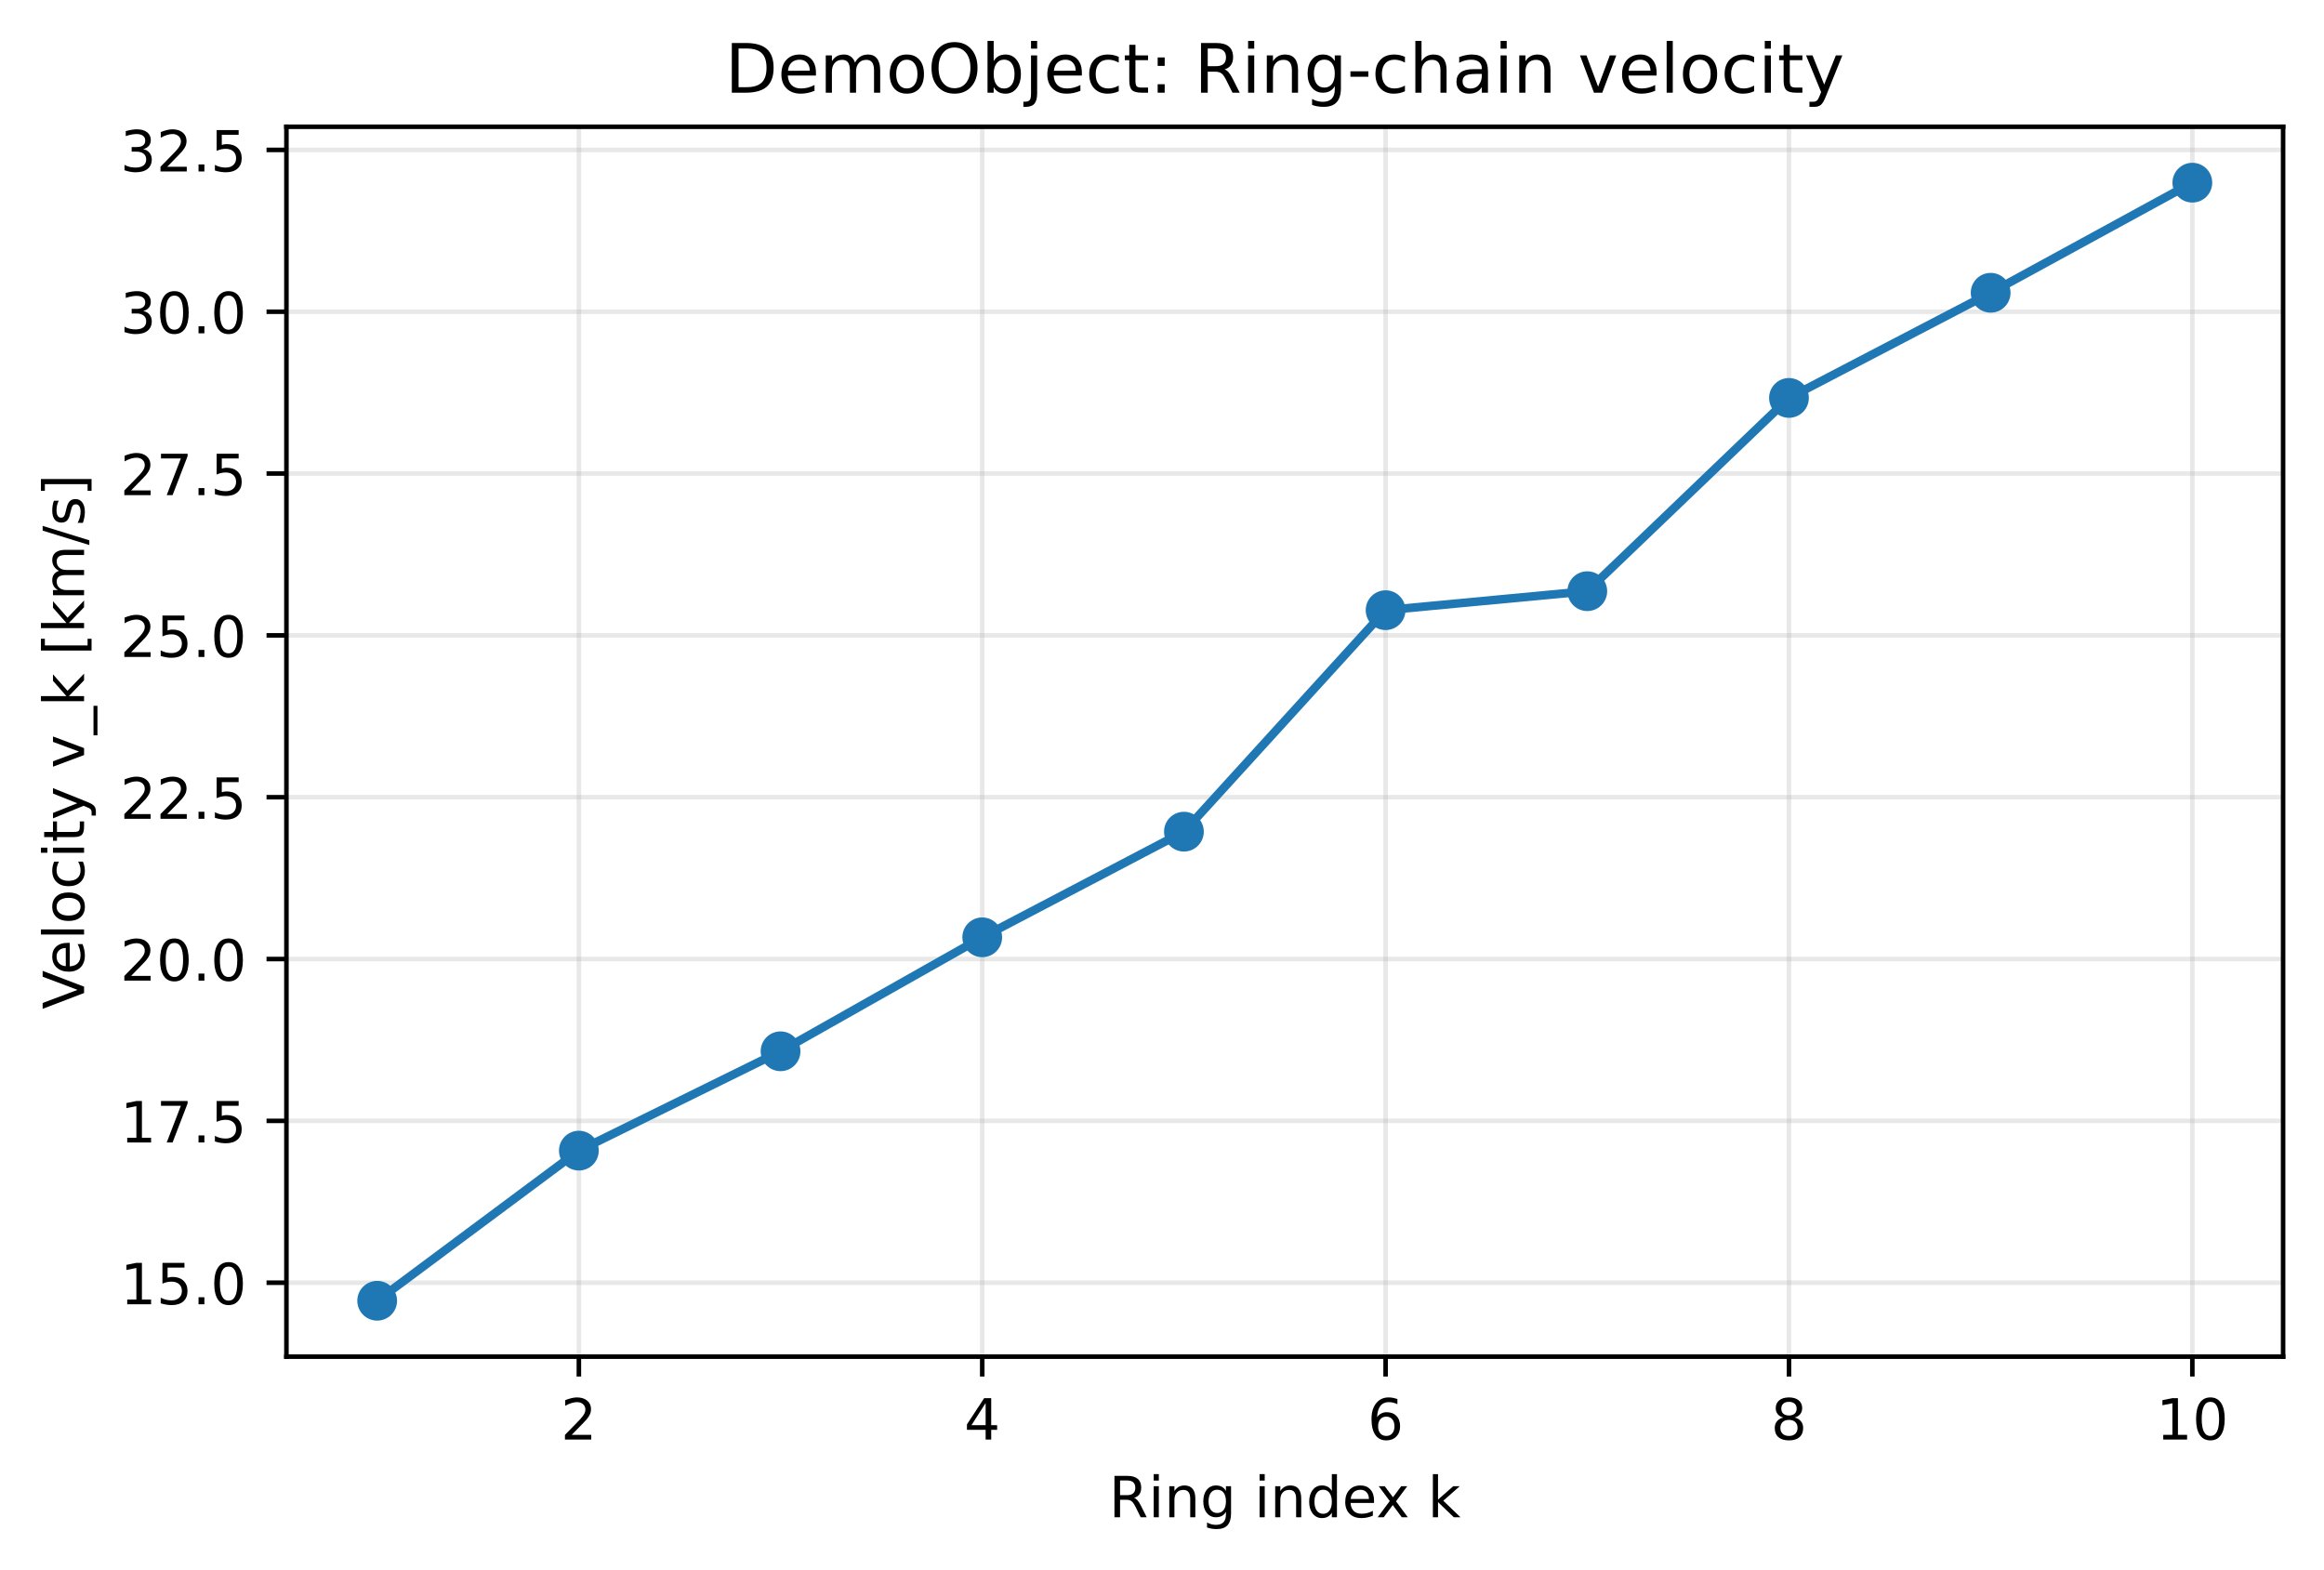
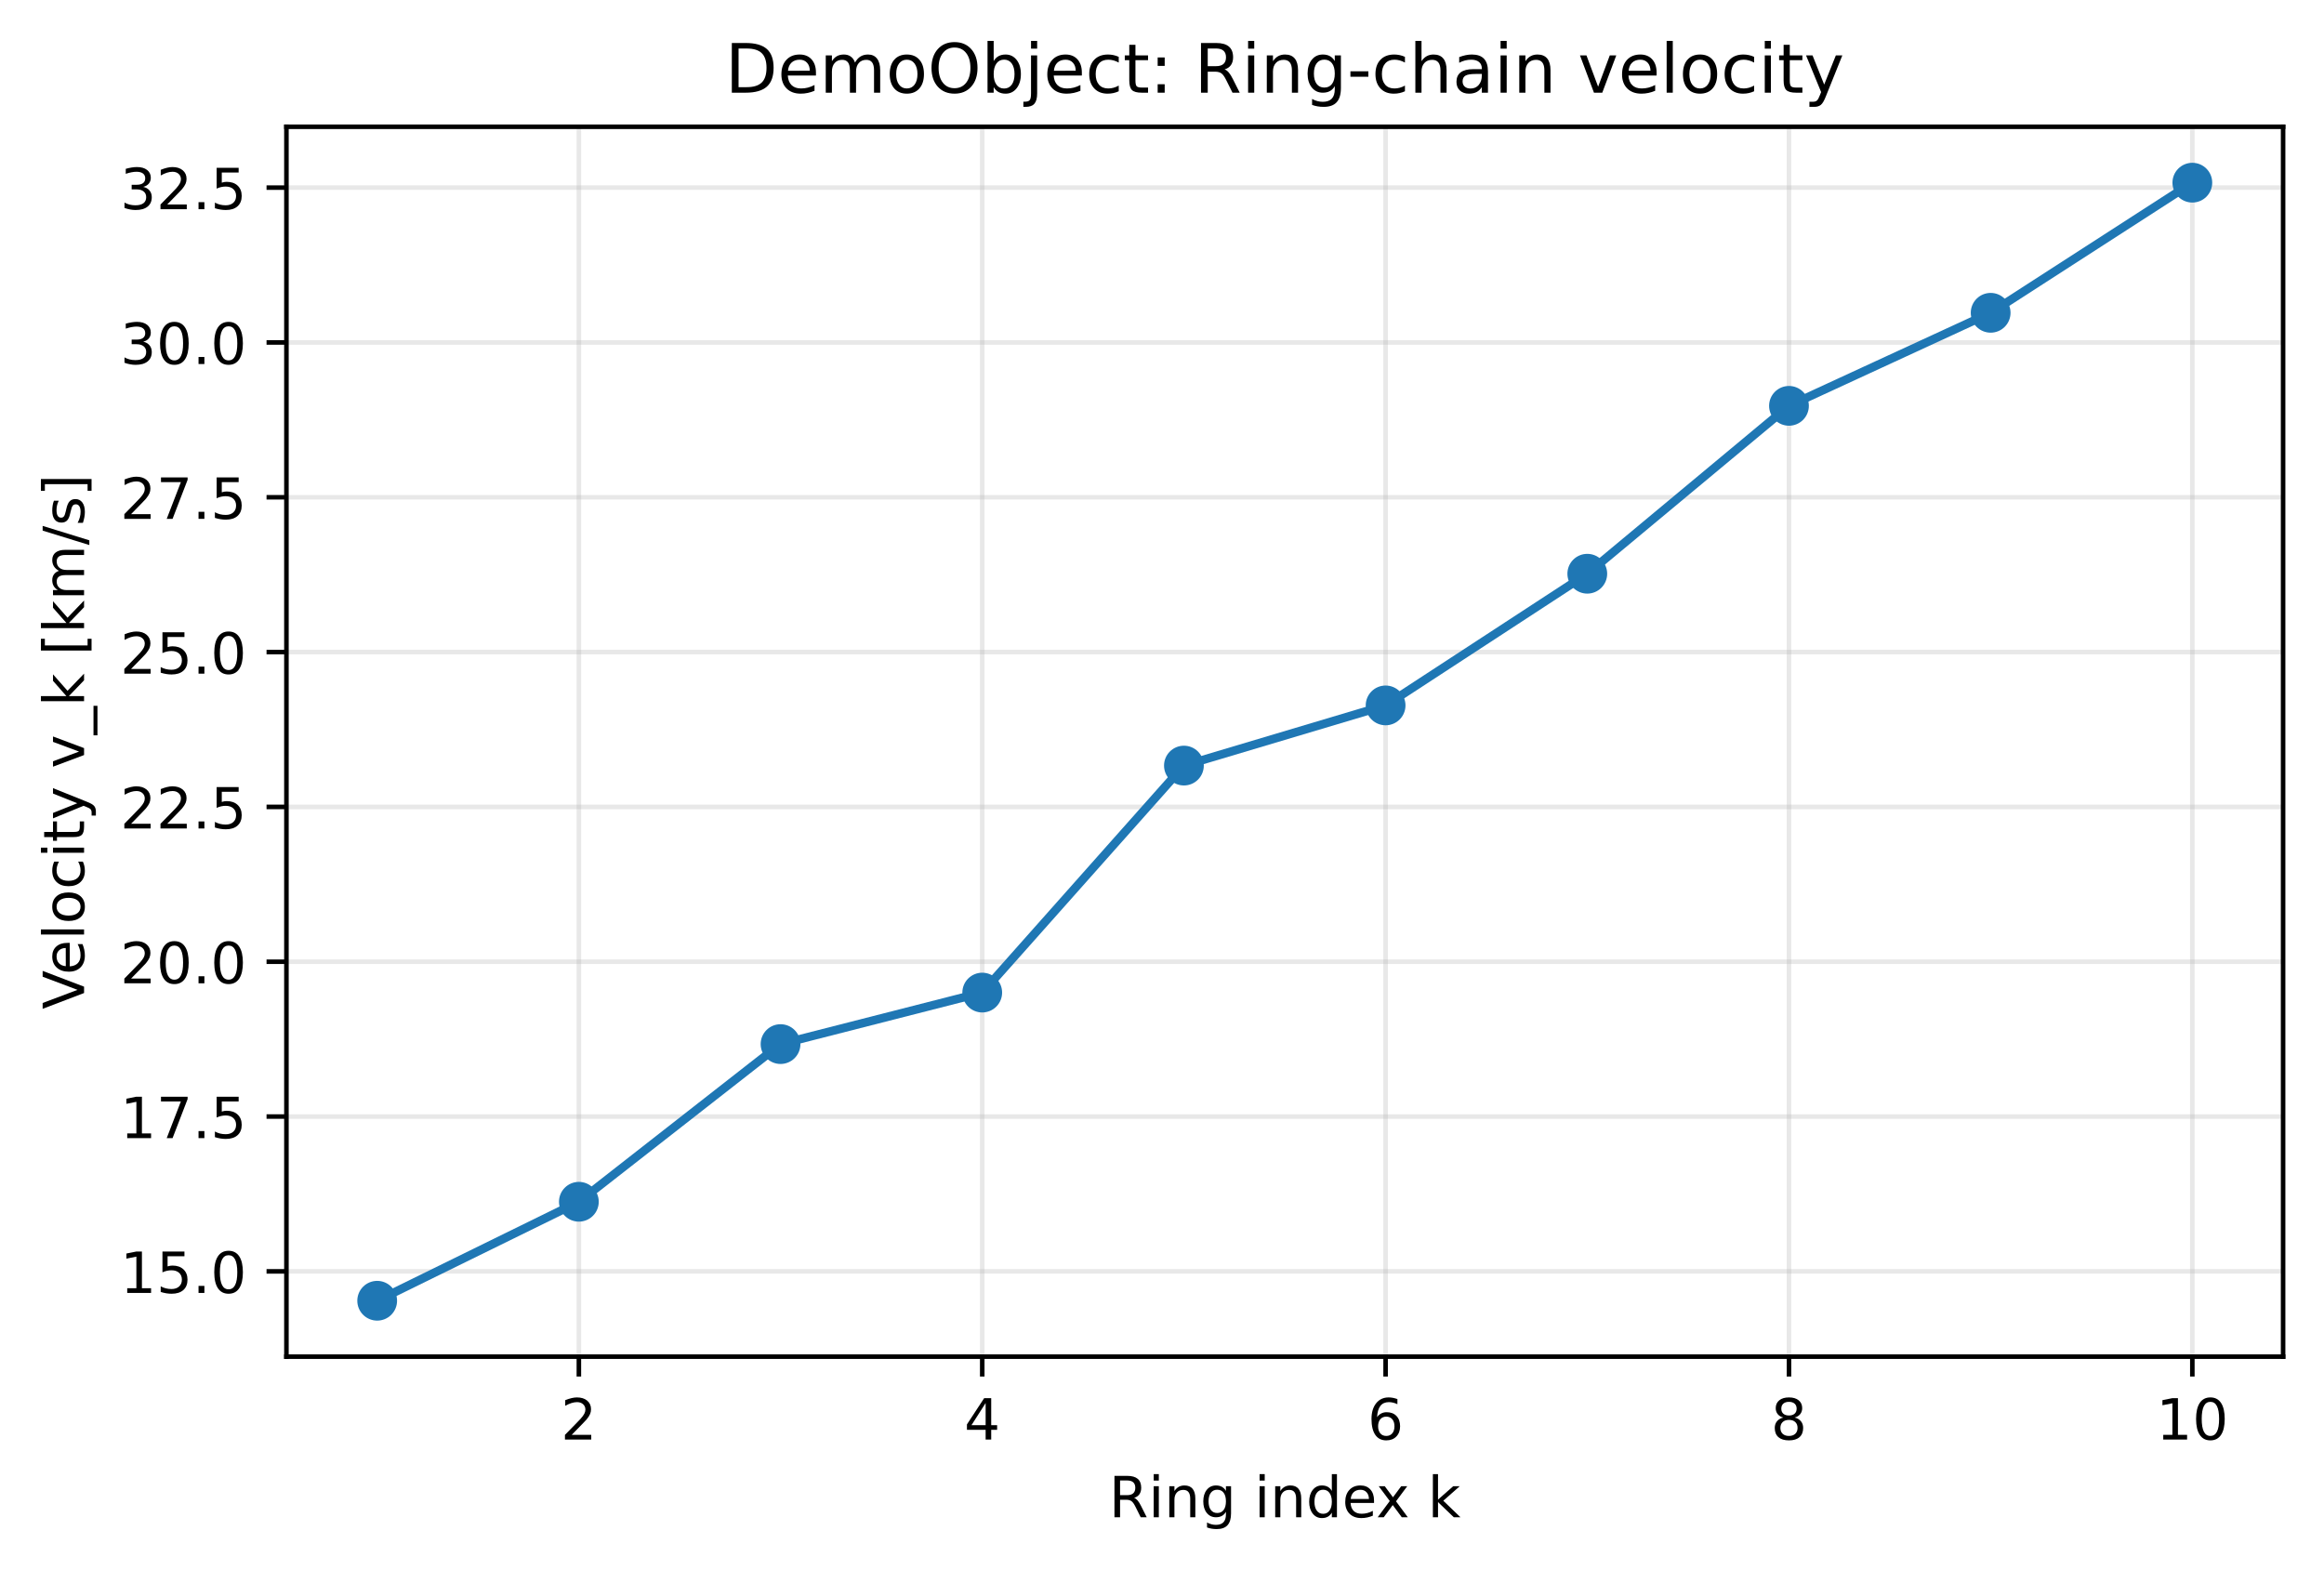
<svg xmlns="http://www.w3.org/2000/svg" xmlns:xlink="http://www.w3.org/1999/xlink" width="409.118pt" height="276.396pt" viewBox="0 0 409.118 276.396" version="1.1">
  <defs>
    <style type="text/css">*{stroke-linejoin: round; stroke-linecap: butt}</style>
  </defs>
  <g id="figure_1">
    <g id="patch_1">
      <path d="M 0 276.396  L 409.118 276.396  L 409.118 0  L 0 0  z " style="fill: #ffffff" />
    </g>
    <g id="axes_1">
      <g id="patch_2">
        <path d="M 50.422 238.84  L 401.918 238.84  L 401.918 22.318  L 50.422 22.318  z " style="fill: #ffffff" />
      </g>
      <g id="matplotlib.axis_1">
        <g id="xtick_1">
          <g id="line2d_1">
-             <path d="M 101.904 238.84  L 101.904 22.318  " clip-path="url(#p5f918b062a)" style="fill: none; stroke: #b0b0b0; stroke-opacity: 0.3; stroke-width: 0.8; stroke-linecap: square" />
+             <path d="M 101.904 238.84  L 101.904 22.318  " clip-path="url(#pe9fa8ab961)" style="fill: none; stroke: #b0b0b0; stroke-opacity: 0.3; stroke-width: 0.8; stroke-linecap: square" />
          </g>
          <g id="line2d_2">
            <defs>
-               <path id="m8cd7de9834" d="M 0 0  L 0 3.5  " style="stroke: #000000; stroke-width: 0.8" />
+               <path id="m0c38a8b40f" d="M 0 0  L 0 3.5  " style="stroke: #000000; stroke-width: 0.8" />
            </defs>
            <g>
-               <use xlink:href="#m8cd7de9834" x="101.904" y="238.84" style="stroke: #000000; stroke-width: 0.8" />
+               <use xlink:href="#m0c38a8b40f" x="101.904" y="238.84" style="stroke: #000000; stroke-width: 0.8" />
            </g>
          </g>
          <g id="text_1">
            <g transform="translate(98.72237 253.4381) scale(0.1 -0.1)">
              <defs>
                <path id="DejaVuSans-32" d="M 1228 531  L 3431 531  L 3431 0  L 469 0  L 469 531  Q 828 903 1448 1529  Q 2069 2156 2228 2338  Q 2531 2678 2651 2914  Q 2772 3150 2772 3378  Q 2772 3750 2511 3984  Q 2250 4219 1831 4219  Q 1534 4219 1204 4116  Q 875 4013 500 3803  L 500 4441  Q 881 4594 1212 4672  Q 1544 4750 1819 4750  Q 2544 4750 2975 4387  Q 3406 4025 3406 3419  Q 3406 3131 3298 2873  Q 3191 2616 2906 2266  Q 2828 2175 2409 1742  Q 1991 1309 1228 531  z " transform="scale(0.015625)" />
              </defs>
              <use xlink:href="#DejaVuSans-32" />
            </g>
          </g>
        </g>
        <g id="xtick_2">
          <g id="line2d_3">
-             <path d="M 172.913 238.84  L 172.913 22.318  " clip-path="url(#p5f918b062a)" style="fill: none; stroke: #b0b0b0; stroke-opacity: 0.3; stroke-width: 0.8; stroke-linecap: square" />
+             <path d="M 172.913 238.84  L 172.913 22.318  " clip-path="url(#pe9fa8ab961)" style="fill: none; stroke: #b0b0b0; stroke-opacity: 0.3; stroke-width: 0.8; stroke-linecap: square" />
          </g>
          <g id="line2d_4">
            <g>
-               <use xlink:href="#m8cd7de9834" x="172.913" y="238.84" style="stroke: #000000; stroke-width: 0.8" />
+               <use xlink:href="#m0c38a8b40f" x="172.913" y="238.84" style="stroke: #000000; stroke-width: 0.8" />
            </g>
          </g>
          <g id="text_2">
            <g transform="translate(169.7317 253.4381) scale(0.1 -0.1)">
              <defs>
                <path id="DejaVuSans-34" d="M 2419 4116  L 825 1625  L 2419 1625  L 2419 4116  z M 2253 4666  L 3047 4666  L 3047 1625  L 3713 1625  L 3713 1100  L 3047 1100  L 3047 0  L 2419 0  L 2419 1100  L 313 1100  L 313 1709  L 2253 4666  z " transform="scale(0.015625)" />
              </defs>
              <use xlink:href="#DejaVuSans-34" />
            </g>
          </g>
        </g>
        <g id="xtick_3">
          <g id="line2d_5">
-             <path d="M 243.922 238.84  L 243.922 22.318  " clip-path="url(#p5f918b062a)" style="fill: none; stroke: #b0b0b0; stroke-opacity: 0.3; stroke-width: 0.8; stroke-linecap: square" />
+             <path d="M 243.922 238.84  L 243.922 22.318  " clip-path="url(#pe9fa8ab961)" style="fill: none; stroke: #b0b0b0; stroke-opacity: 0.3; stroke-width: 0.8; stroke-linecap: square" />
          </g>
          <g id="line2d_6">
            <g>
-               <use xlink:href="#m8cd7de9834" x="243.922" y="238.84" style="stroke: #000000; stroke-width: 0.8" />
+               <use xlink:href="#m0c38a8b40f" x="243.922" y="238.84" style="stroke: #000000; stroke-width: 0.8" />
            </g>
          </g>
          <g id="text_3">
            <g transform="translate(240.741 253.4381) scale(0.1 -0.1)">
              <defs>
                <path id="DejaVuSans-36" d="M 2113 2584  Q 1688 2584 1439 2293  Q 1191 2003 1191 1497  Q 1191 994 1439 701  Q 1688 409 2113 409  Q 2538 409 2786 701  Q 3034 994 3034 1497  Q 3034 2003 2786 2293  Q 2538 2584 2113 2584  z M 3366 4563  L 3366 3988  Q 3128 4100 2886 4159  Q 2644 4219 2406 4219  Q 1781 4219 1451 3797  Q 1122 3375 1075 2522  Q 1259 2794 1537 2939  Q 1816 3084 2150 3084  Q 2853 3084 3261 2657  Q 3669 2231 3669 1497  Q 3669 778 3244 343  Q 2819 -91 2113 -91  Q 1303 -91 875 529  Q 447 1150 447 2328  Q 447 3434 972 4092  Q 1497 4750 2381 4750  Q 2619 4750 2861 4703  Q 3103 4656 3366 4563  z " transform="scale(0.015625)" />
              </defs>
              <use xlink:href="#DejaVuSans-36" />
            </g>
          </g>
        </g>
        <g id="xtick_4">
          <g id="line2d_7">
-             <path d="M 314.932 238.84  L 314.932 22.318  " clip-path="url(#p5f918b062a)" style="fill: none; stroke: #b0b0b0; stroke-opacity: 0.3; stroke-width: 0.8; stroke-linecap: square" />
+             <path d="M 314.932 238.84  L 314.932 22.318  " clip-path="url(#pe9fa8ab961)" style="fill: none; stroke: #b0b0b0; stroke-opacity: 0.3; stroke-width: 0.8; stroke-linecap: square" />
          </g>
          <g id="line2d_8">
            <g>
-               <use xlink:href="#m8cd7de9834" x="314.932" y="238.84" style="stroke: #000000; stroke-width: 0.8" />
+               <use xlink:href="#m0c38a8b40f" x="314.932" y="238.84" style="stroke: #000000; stroke-width: 0.8" />
            </g>
          </g>
          <g id="text_4">
            <g transform="translate(311.7503 253.4381) scale(0.1 -0.1)">
              <defs>
                <path id="DejaVuSans-38" d="M 2034 2216  Q 1584 2216 1326 1975  Q 1069 1734 1069 1313  Q 1069 891 1326 650  Q 1584 409 2034 409  Q 2484 409 2743 651  Q 3003 894 3003 1313  Q 3003 1734 2745 1975  Q 2488 2216 2034 2216  z M 1403 2484  Q 997 2584 770 2862  Q 544 3141 544 3541  Q 544 4100 942 4425  Q 1341 4750 2034 4750  Q 2731 4750 3128 4425  Q 3525 4100 3525 3541  Q 3525 3141 3298 2862  Q 3072 2584 2669 2484  Q 3125 2378 3379 2068  Q 3634 1759 3634 1313  Q 3634 634 3220 271  Q 2806 -91 2034 -91  Q 1263 -91 848 271  Q 434 634 434 1313  Q 434 1759 690 2068  Q 947 2378 1403 2484  z M 1172 3481  Q 1172 3119 1398 2916  Q 1625 2713 2034 2713  Q 2441 2713 2670 2916  Q 2900 3119 2900 3481  Q 2900 3844 2670 4047  Q 2441 4250 2034 4250  Q 1625 4250 1398 4047  Q 1172 3844 1172 3481  z " transform="scale(0.015625)" />
              </defs>
              <use xlink:href="#DejaVuSans-38" />
            </g>
          </g>
        </g>
        <g id="xtick_5">
          <g id="line2d_9">
-             <path d="M 385.941 238.84  L 385.941 22.318  " clip-path="url(#p5f918b062a)" style="fill: none; stroke: #b0b0b0; stroke-opacity: 0.3; stroke-width: 0.8; stroke-linecap: square" />
+             <path d="M 385.941 238.84  L 385.941 22.318  " clip-path="url(#pe9fa8ab961)" style="fill: none; stroke: #b0b0b0; stroke-opacity: 0.3; stroke-width: 0.8; stroke-linecap: square" />
          </g>
          <g id="line2d_10">
            <g>
-               <use xlink:href="#m8cd7de9834" x="385.941" y="238.84" style="stroke: #000000; stroke-width: 0.8" />
+               <use xlink:href="#m0c38a8b40f" x="385.941" y="238.84" style="stroke: #000000; stroke-width: 0.8" />
            </g>
          </g>
          <g id="text_5">
            <g transform="translate(379.5783 253.4381) scale(0.1 -0.1)">
              <defs>
                <path id="DejaVuSans-31" d="M 794 531  L 1825 531  L 1825 4091  L 703 3866  L 703 4441  L 1819 4666  L 2450 4666  L 2450 531  L 3481 531  L 3481 0  L 794 0  L 794 531  z " transform="scale(0.015625)" />
                <path id="DejaVuSans-30" d="M 2034 4250  Q 1547 4250 1301 3770  Q 1056 3291 1056 2328  Q 1056 1369 1301 889  Q 1547 409 2034 409  Q 2525 409 2770 889  Q 3016 1369 3016 2328  Q 3016 3291 2770 3770  Q 2525 4250 2034 4250  z M 2034 4750  Q 2819 4750 3233 4129  Q 3647 3509 3647 2328  Q 3647 1150 3233 529  Q 2819 -91 2034 -91  Q 1250 -91 836 529  Q 422 1150 422 2328  Q 422 3509 836 4129  Q 1250 4750 2034 4750  z " transform="scale(0.015625)" />
              </defs>
              <use xlink:href="#DejaVuSans-31" />
              <use xlink:href="#DejaVuSans-30" transform="translate(63.62305 0)" />
            </g>
          </g>
        </g>
        <g id="text_6">
          <g transform="translate(195.2098 267.1163) scale(0.1 -0.1)">
            <defs>
              <path id="DejaVuSans-52" d="M 2841 2188  Q 3044 2119 3236 1894  Q 3428 1669 3622 1275  L 4263 0  L 3584 0  L 2988 1197  Q 2756 1666 2539 1819  Q 2322 1972 1947 1972  L 1259 1972  L 1259 0  L 628 0  L 628 4666  L 2053 4666  Q 2853 4666 3247 4331  Q 3641 3997 3641 3322  Q 3641 2881 3436 2590  Q 3231 2300 2841 2188  z M 1259 4147  L 1259 2491  L 2053 2491  Q 2509 2491 2742 2702  Q 2975 2913 2975 3322  Q 2975 3731 2742 3939  Q 2509 4147 2053 4147  L 1259 4147  z " transform="scale(0.015625)" />
              <path id="DejaVuSans-69" d="M 603 3500  L 1178 3500  L 1178 0  L 603 0  L 603 3500  z M 603 4863  L 1178 4863  L 1178 4134  L 603 4134  L 603 4863  z " transform="scale(0.015625)" />
              <path id="DejaVuSans-6e" d="M 3513 2113  L 3513 0  L 2938 0  L 2938 2094  Q 2938 2591 2744 2837  Q 2550 3084 2163 3084  Q 1697 3084 1428 2787  Q 1159 2491 1159 1978  L 1159 0  L 581 0  L 581 3500  L 1159 3500  L 1159 2956  Q 1366 3272 1645 3428  Q 1925 3584 2291 3584  Q 2894 3584 3203 3211  Q 3513 2838 3513 2113  z " transform="scale(0.015625)" />
              <path id="DejaVuSans-67" d="M 2906 1791  Q 2906 2416 2648 2759  Q 2391 3103 1925 3103  Q 1463 3103 1205 2759  Q 947 2416 947 1791  Q 947 1169 1205 825  Q 1463 481 1925 481  Q 2391 481 2648 825  Q 2906 1169 2906 1791  z M 3481 434  Q 3481 -459 3084 -895  Q 2688 -1331 1869 -1331  Q 1566 -1331 1297 -1286  Q 1028 -1241 775 -1147  L 775 -588  Q 1028 -725 1275 -790  Q 1522 -856 1778 -856  Q 2344 -856 2625 -561  Q 2906 -266 2906 331  L 2906 616  Q 2728 306 2450 153  Q 2172 0 1784 0  Q 1141 0 747 490  Q 353 981 353 1791  Q 353 2603 747 3093  Q 1141 3584 1784 3584  Q 2172 3584 2450 3431  Q 2728 3278 2906 2969  L 2906 3500  L 3481 3500  L 3481 434  z " transform="scale(0.015625)" />
              <path id="DejaVuSans-20" transform="scale(0.015625)" />
              <path id="DejaVuSans-64" d="M 2906 2969  L 2906 4863  L 3481 4863  L 3481 0  L 2906 0  L 2906 525  Q 2725 213 2448 61  Q 2172 -91 1784 -91  Q 1150 -91 751 415  Q 353 922 353 1747  Q 353 2572 751 3078  Q 1150 3584 1784 3584  Q 2172 3584 2448 3432  Q 2725 3281 2906 2969  z M 947 1747  Q 947 1113 1208 752  Q 1469 391 1925 391  Q 2381 391 2643 752  Q 2906 1113 2906 1747  Q 2906 2381 2643 2742  Q 2381 3103 1925 3103  Q 1469 3103 1208 2742  Q 947 2381 947 1747  z " transform="scale(0.015625)" />
              <path id="DejaVuSans-65" d="M 3597 1894  L 3597 1613  L 953 1613  Q 991 1019 1311 708  Q 1631 397 2203 397  Q 2534 397 2845 478  Q 3156 559 3463 722  L 3463 178  Q 3153 47 2828 -22  Q 2503 -91 2169 -91  Q 1331 -91 842 396  Q 353 884 353 1716  Q 353 2575 817 3079  Q 1281 3584 2069 3584  Q 2775 3584 3186 3129  Q 3597 2675 3597 1894  z M 3022 2063  Q 3016 2534 2758 2815  Q 2500 3097 2075 3097  Q 1594 3097 1305 2825  Q 1016 2553 972 2059  L 3022 2063  z " transform="scale(0.015625)" />
              <path id="DejaVuSans-78" d="M 3513 3500  L 2247 1797  L 3578 0  L 2900 0  L 1881 1375  L 863 0  L 184 0  L 1544 1831  L 300 3500  L 978 3500  L 1906 2253  L 2834 3500  L 3513 3500  z " transform="scale(0.015625)" />
              <path id="DejaVuSans-6b" d="M 581 4863  L 1159 4863  L 1159 1991  L 2875 3500  L 3609 3500  L 1753 1863  L 3688 0  L 2938 0  L 1159 1709  L 1159 0  L 581 0  L 581 4863  z " transform="scale(0.015625)" />
            </defs>
            <use xlink:href="#DejaVuSans-52" />
            <use xlink:href="#DejaVuSans-69" transform="translate(69.48242 0)" />
            <use xlink:href="#DejaVuSans-6e" transform="translate(97.26562 0)" />
            <use xlink:href="#DejaVuSans-67" transform="translate(160.6445 0)" />
            <use xlink:href="#DejaVuSans-20" transform="translate(224.1211 0)" />
            <use xlink:href="#DejaVuSans-69" transform="translate(255.9082 0)" />
            <use xlink:href="#DejaVuSans-6e" transform="translate(283.6914 0)" />
            <use xlink:href="#DejaVuSans-64" transform="translate(347.0703 0)" />
            <use xlink:href="#DejaVuSans-65" transform="translate(410.5469 0)" />
            <use xlink:href="#DejaVuSans-78" transform="translate(470.3203 0)" />
            <use xlink:href="#DejaVuSans-20" transform="translate(529.5 0)" />
            <use xlink:href="#DejaVuSans-6b" transform="translate(561.2871 0)" />
          </g>
        </g>
      </g>
      <g id="matplotlib.axis_2">
        <g id="ytick_1">
          <g id="line2d_11">
-             <path d="M 50.422 225.821  L 401.918 225.821  " clip-path="url(#p5f918b062a)" style="fill: none; stroke: #b0b0b0; stroke-opacity: 0.3; stroke-width: 0.8; stroke-linecap: square" />
+             <path d="M 50.422 223.824  L 401.918 223.824  " clip-path="url(#pe9fa8ab961)" style="fill: none; stroke: #b0b0b0; stroke-opacity: 0.3; stroke-width: 0.8; stroke-linecap: square" />
          </g>
          <g id="line2d_12">
            <defs>
-               <path id="me1a4172947" d="M 0 0  L -3.5 0  " style="stroke: #000000; stroke-width: 0.8" />
+               <path id="m32c513328d" d="M 0 0  L -3.5 0  " style="stroke: #000000; stroke-width: 0.8" />
            </defs>
            <g>
-               <use xlink:href="#me1a4172947" x="50.422" y="225.821" style="stroke: #000000; stroke-width: 0.8" />
+               <use xlink:href="#m32c513328d" x="50.422" y="223.824" style="stroke: #000000; stroke-width: 0.8" />
            </g>
          </g>
          <g id="text_7">
-             <g transform="translate(21.15625 229.6201) scale(0.1 -0.1)">
+             <g transform="translate(21.15625 227.6234) scale(0.1 -0.1)">
              <defs>
                <path id="DejaVuSans-35" d="M 691 4666  L 3169 4666  L 3169 4134  L 1269 4134  L 1269 2991  Q 1406 3038 1543 3061  Q 1681 3084 1819 3084  Q 2600 3084 3056 2656  Q 3513 2228 3513 1497  Q 3513 744 3044 326  Q 2575 -91 1722 -91  Q 1428 -91 1123 -41  Q 819 9 494 109  L 494 744  Q 775 591 1075 516  Q 1375 441 1709 441  Q 2250 441 2565 725  Q 2881 1009 2881 1497  Q 2881 1984 2565 2268  Q 2250 2553 1709 2553  Q 1456 2553 1204 2497  Q 953 2441 691 2322  L 691 4666  z " transform="scale(0.015625)" />
                <path id="DejaVuSans-2e" d="M 684 794  L 1344 794  L 1344 0  L 684 0  L 684 794  z " transform="scale(0.015625)" />
              </defs>
              <use xlink:href="#DejaVuSans-31" />
              <use xlink:href="#DejaVuSans-35" transform="translate(63.62305 0)" />
              <use xlink:href="#DejaVuSans-2e" transform="translate(127.2461 0)" />
              <use xlink:href="#DejaVuSans-30" transform="translate(159.0332 0)" />
            </g>
          </g>
        </g>
        <g id="ytick_2">
          <g id="line2d_13">
-             <path d="M 50.422 197.331  L 401.918 197.331  " clip-path="url(#p5f918b062a)" style="fill: none; stroke: #b0b0b0; stroke-opacity: 0.3; stroke-width: 0.8; stroke-linecap: square" />
+             <path d="M 50.422 196.568  L 401.918 196.568  " clip-path="url(#pe9fa8ab961)" style="fill: none; stroke: #b0b0b0; stroke-opacity: 0.3; stroke-width: 0.8; stroke-linecap: square" />
          </g>
          <g id="line2d_14">
            <g>
-               <use xlink:href="#me1a4172947" x="50.422" y="197.331" style="stroke: #000000; stroke-width: 0.8" />
+               <use xlink:href="#m32c513328d" x="50.422" y="196.568" style="stroke: #000000; stroke-width: 0.8" />
            </g>
          </g>
          <g id="text_8">
-             <g transform="translate(21.15625 201.1299) scale(0.1 -0.1)">
+             <g transform="translate(21.15625 200.3674) scale(0.1 -0.1)">
              <defs>
                <path id="DejaVuSans-37" d="M 525 4666  L 3525 4666  L 3525 4397  L 1831 0  L 1172 0  L 2766 4134  L 525 4134  L 525 4666  z " transform="scale(0.015625)" />
              </defs>
              <use xlink:href="#DejaVuSans-31" />
              <use xlink:href="#DejaVuSans-37" transform="translate(63.62305 0)" />
              <use xlink:href="#DejaVuSans-2e" transform="translate(127.2461 0)" />
              <use xlink:href="#DejaVuSans-35" transform="translate(159.0332 0)" />
            </g>
          </g>
        </g>
        <g id="ytick_3">
          <g id="line2d_15">
-             <path d="M 50.422 168.841  L 401.918 168.841  " clip-path="url(#p5f918b062a)" style="fill: none; stroke: #b0b0b0; stroke-opacity: 0.3; stroke-width: 0.8; stroke-linecap: square" />
+             <path d="M 50.422 169.312  L 401.918 169.312  " clip-path="url(#pe9fa8ab961)" style="fill: none; stroke: #b0b0b0; stroke-opacity: 0.3; stroke-width: 0.8; stroke-linecap: square" />
          </g>
          <g id="line2d_16">
            <g>
-               <use xlink:href="#me1a4172947" x="50.422" y="168.841" style="stroke: #000000; stroke-width: 0.8" />
+               <use xlink:href="#m32c513328d" x="50.422" y="169.312" style="stroke: #000000; stroke-width: 0.8" />
            </g>
          </g>
          <g id="text_9">
-             <g transform="translate(21.15625 172.6398) scale(0.1 -0.1)">
+             <g transform="translate(21.15625 173.1113) scale(0.1 -0.1)">
              <use xlink:href="#DejaVuSans-32" />
              <use xlink:href="#DejaVuSans-30" transform="translate(63.62305 0)" />
              <use xlink:href="#DejaVuSans-2e" transform="translate(127.2461 0)" />
              <use xlink:href="#DejaVuSans-30" transform="translate(159.0332 0)" />
            </g>
          </g>
        </g>
        <g id="ytick_4">
          <g id="line2d_17">
-             <path d="M 50.422 140.35  L 401.918 140.35  " clip-path="url(#p5f918b062a)" style="fill: none; stroke: #b0b0b0; stroke-opacity: 0.3; stroke-width: 0.8; stroke-linecap: square" />
+             <path d="M 50.422 142.056  L 401.918 142.056  " clip-path="url(#pe9fa8ab961)" style="fill: none; stroke: #b0b0b0; stroke-opacity: 0.3; stroke-width: 0.8; stroke-linecap: square" />
          </g>
          <g id="line2d_18">
            <g>
-               <use xlink:href="#me1a4172947" x="50.422" y="140.35" style="stroke: #000000; stroke-width: 0.8" />
+               <use xlink:href="#m32c513328d" x="50.422" y="142.056" style="stroke: #000000; stroke-width: 0.8" />
            </g>
          </g>
          <g id="text_10">
-             <g transform="translate(21.15625 144.1496) scale(0.1 -0.1)">
+             <g transform="translate(21.15625 145.8553) scale(0.1 -0.1)">
              <use xlink:href="#DejaVuSans-32" />
              <use xlink:href="#DejaVuSans-32" transform="translate(63.62305 0)" />
              <use xlink:href="#DejaVuSans-2e" transform="translate(127.2461 0)" />
              <use xlink:href="#DejaVuSans-35" transform="translate(159.0332 0)" />
            </g>
          </g>
        </g>
        <g id="ytick_5">
          <g id="line2d_19">
-             <path d="M 50.422 111.86  L 401.918 111.86  " clip-path="url(#p5f918b062a)" style="fill: none; stroke: #b0b0b0; stroke-opacity: 0.3; stroke-width: 0.8; stroke-linecap: square" />
+             <path d="M 50.422 114.8  L 401.918 114.8  " clip-path="url(#pe9fa8ab961)" style="fill: none; stroke: #b0b0b0; stroke-opacity: 0.3; stroke-width: 0.8; stroke-linecap: square" />
          </g>
          <g id="line2d_20">
            <g>
-               <use xlink:href="#me1a4172947" x="50.422" y="111.86" style="stroke: #000000; stroke-width: 0.8" />
+               <use xlink:href="#m32c513328d" x="50.422" y="114.8" style="stroke: #000000; stroke-width: 0.8" />
            </g>
          </g>
          <g id="text_11">
-             <g transform="translate(21.15625 115.6595) scale(0.1 -0.1)">
+             <g transform="translate(21.15625 118.5993) scale(0.1 -0.1)">
              <use xlink:href="#DejaVuSans-32" />
              <use xlink:href="#DejaVuSans-35" transform="translate(63.62305 0)" />
              <use xlink:href="#DejaVuSans-2e" transform="translate(127.2461 0)" />
              <use xlink:href="#DejaVuSans-30" transform="translate(159.0332 0)" />
            </g>
          </g>
        </g>
        <g id="ytick_6">
          <g id="line2d_21">
-             <path d="M 50.422 83.37  L 401.918 83.37  " clip-path="url(#p5f918b062a)" style="fill: none; stroke: #b0b0b0; stroke-opacity: 0.3; stroke-width: 0.8; stroke-linecap: square" />
+             <path d="M 50.422 87.544  L 401.918 87.544  " clip-path="url(#pe9fa8ab961)" style="fill: none; stroke: #b0b0b0; stroke-opacity: 0.3; stroke-width: 0.8; stroke-linecap: square" />
          </g>
          <g id="line2d_22">
            <g>
-               <use xlink:href="#me1a4172947" x="50.422" y="83.37" style="stroke: #000000; stroke-width: 0.8" />
+               <use xlink:href="#m32c513328d" x="50.422" y="87.544" style="stroke: #000000; stroke-width: 0.8" />
            </g>
          </g>
          <g id="text_12">
-             <g transform="translate(21.15625 87.16932) scale(0.1 -0.1)">
+             <g transform="translate(21.15625 91.34323) scale(0.1 -0.1)">
              <use xlink:href="#DejaVuSans-32" />
              <use xlink:href="#DejaVuSans-37" transform="translate(63.62305 0)" />
              <use xlink:href="#DejaVuSans-2e" transform="translate(127.2461 0)" />
              <use xlink:href="#DejaVuSans-35" transform="translate(159.0332 0)" />
            </g>
          </g>
        </g>
        <g id="ytick_7">
          <g id="line2d_23">
-             <path d="M 50.422 54.88  L 401.918 54.88  " clip-path="url(#p5f918b062a)" style="fill: none; stroke: #b0b0b0; stroke-opacity: 0.3; stroke-width: 0.8; stroke-linecap: square" />
+             <path d="M 50.422 60.288  L 401.918 60.288  " clip-path="url(#pe9fa8ab961)" style="fill: none; stroke: #b0b0b0; stroke-opacity: 0.3; stroke-width: 0.8; stroke-linecap: square" />
          </g>
          <g id="line2d_24">
            <g>
-               <use xlink:href="#me1a4172947" x="50.422" y="54.88" style="stroke: #000000; stroke-width: 0.8" />
+               <use xlink:href="#m32c513328d" x="50.422" y="60.288" style="stroke: #000000; stroke-width: 0.8" />
            </g>
          </g>
          <g id="text_13">
-             <g transform="translate(21.15625 58.67917) scale(0.1 -0.1)">
+             <g transform="translate(21.15625 64.08719) scale(0.1 -0.1)">
              <defs>
                <path id="DejaVuSans-33" d="M 2597 2516  Q 3050 2419 3304 2112  Q 3559 1806 3559 1356  Q 3559 666 3084 287  Q 2609 -91 1734 -91  Q 1441 -91 1130 -33  Q 819 25 488 141  L 488 750  Q 750 597 1062 519  Q 1375 441 1716 441  Q 2309 441 2620 675  Q 2931 909 2931 1356  Q 2931 1769 2642 2001  Q 2353 2234 1838 2234  L 1294 2234  L 1294 2753  L 1863 2753  Q 2328 2753 2575 2939  Q 2822 3125 2822 3475  Q 2822 3834 2567 4026  Q 2313 4219 1838 4219  Q 1578 4219 1281 4162  Q 984 4106 628 3988  L 628 4550  Q 988 4650 1302 4700  Q 1616 4750 1894 4750  Q 2613 4750 3031 4423  Q 3450 4097 3450 3541  Q 3450 3153 3228 2886  Q 3006 2619 2597 2516  z " transform="scale(0.015625)" />
              </defs>
              <use xlink:href="#DejaVuSans-33" />
              <use xlink:href="#DejaVuSans-30" transform="translate(63.62305 0)" />
              <use xlink:href="#DejaVuSans-2e" transform="translate(127.2461 0)" />
              <use xlink:href="#DejaVuSans-30" transform="translate(159.0332 0)" />
            </g>
          </g>
        </g>
        <g id="ytick_8">
          <g id="line2d_25">
-             <path d="M 50.422 26.39  L 401.918 26.39  " clip-path="url(#p5f918b062a)" style="fill: none; stroke: #b0b0b0; stroke-opacity: 0.3; stroke-width: 0.8; stroke-linecap: square" />
+             <path d="M 50.422 33.032  L 401.918 33.032  " clip-path="url(#pe9fa8ab961)" style="fill: none; stroke: #b0b0b0; stroke-opacity: 0.3; stroke-width: 0.8; stroke-linecap: square" />
          </g>
          <g id="line2d_26">
            <g>
-               <use xlink:href="#me1a4172947" x="50.422" y="26.39" style="stroke: #000000; stroke-width: 0.8" />
+               <use xlink:href="#m32c513328d" x="50.422" y="33.032" style="stroke: #000000; stroke-width: 0.8" />
            </g>
          </g>
          <g id="text_14">
-             <g transform="translate(21.15625 30.18901) scale(0.1 -0.1)">
+             <g transform="translate(21.15625 36.83115) scale(0.1 -0.1)">
              <use xlink:href="#DejaVuSans-33" />
              <use xlink:href="#DejaVuSans-32" transform="translate(63.62305 0)" />
              <use xlink:href="#DejaVuSans-2e" transform="translate(127.2461 0)" />
              <use xlink:href="#DejaVuSans-35" transform="translate(159.0332 0)" />
            </g>
          </g>
        </g>
        <g id="text_15">
          <g transform="translate(14.79844 177.6836) rotate(-90) scale(0.1 -0.1)">
            <defs>
              <path id="DejaVuSans-56" d="M 1831 0  L 50 4666  L 709 4666  L 2188 738  L 3669 4666  L 4325 4666  L 2547 0  L 1831 0  z " transform="scale(0.015625)" />
              <path id="DejaVuSans-6c" d="M 603 4863  L 1178 4863  L 1178 0  L 603 0  L 603 4863  z " transform="scale(0.015625)" />
              <path id="DejaVuSans-6f" d="M 1959 3097  Q 1497 3097 1228 2736  Q 959 2375 959 1747  Q 959 1119 1226 758  Q 1494 397 1959 397  Q 2419 397 2687 759  Q 2956 1122 2956 1747  Q 2956 2369 2687 2733  Q 2419 3097 1959 3097  z M 1959 3584  Q 2709 3584 3137 3096  Q 3566 2609 3566 1747  Q 3566 888 3137 398  Q 2709 -91 1959 -91  Q 1206 -91 779 398  Q 353 888 353 1747  Q 353 2609 779 3096  Q 1206 3584 1959 3584  z " transform="scale(0.015625)" />
              <path id="DejaVuSans-63" d="M 3122 3366  L 3122 2828  Q 2878 2963 2633 3030  Q 2388 3097 2138 3097  Q 1578 3097 1268 2742  Q 959 2388 959 1747  Q 959 1106 1268 751  Q 1578 397 2138 397  Q 2388 397 2633 464  Q 2878 531 3122 666  L 3122 134  Q 2881 22 2623 -34  Q 2366 -91 2075 -91  Q 1284 -91 818 406  Q 353 903 353 1747  Q 353 2603 823 3093  Q 1294 3584 2113 3584  Q 2378 3584 2631 3529  Q 2884 3475 3122 3366  z " transform="scale(0.015625)" />
              <path id="DejaVuSans-74" d="M 1172 4494  L 1172 3500  L 2356 3500  L 2356 3053  L 1172 3053  L 1172 1153  Q 1172 725 1289 603  Q 1406 481 1766 481  L 2356 481  L 2356 0  L 1766 0  Q 1100 0 847 248  Q 594 497 594 1153  L 594 3053  L 172 3053  L 172 3500  L 594 3500  L 594 4494  L 1172 4494  z " transform="scale(0.015625)" />
              <path id="DejaVuSans-79" d="M 2059 -325  Q 1816 -950 1584 -1140  Q 1353 -1331 966 -1331  L 506 -1331  L 506 -850  L 844 -850  Q 1081 -850 1212 -737  Q 1344 -625 1503 -206  L 1606 56  L 191 3500  L 800 3500  L 1894 763  L 2988 3500  L 3597 3500  L 2059 -325  z " transform="scale(0.015625)" />
              <path id="DejaVuSans-76" d="M 191 3500  L 800 3500  L 1894 563  L 2988 3500  L 3597 3500  L 2284 0  L 1503 0  L 191 3500  z " transform="scale(0.015625)" />
              <path id="DejaVuSans-5f" d="M 3263 -1063  L 3263 -1509  L -63 -1509  L -63 -1063  L 3263 -1063  z " transform="scale(0.015625)" />
              <path id="DejaVuSans-5b" d="M 550 4863  L 1875 4863  L 1875 4416  L 1125 4416  L 1125 -397  L 1875 -397  L 1875 -844  L 550 -844  L 550 4863  z " transform="scale(0.015625)" />
              <path id="DejaVuSans-6d" d="M 3328 2828  Q 3544 3216 3844 3400  Q 4144 3584 4550 3584  Q 5097 3584 5394 3201  Q 5691 2819 5691 2113  L 5691 0  L 5113 0  L 5113 2094  Q 5113 2597 4934 2840  Q 4756 3084 4391 3084  Q 3944 3084 3684 2787  Q 3425 2491 3425 1978  L 3425 0  L 2847 0  L 2847 2094  Q 2847 2600 2669 2842  Q 2491 3084 2119 3084  Q 1678 3084 1418 2786  Q 1159 2488 1159 1978  L 1159 0  L 581 0  L 581 3500  L 1159 3500  L 1159 2956  Q 1356 3278 1631 3431  Q 1906 3584 2284 3584  Q 2666 3584 2933 3390  Q 3200 3197 3328 2828  z " transform="scale(0.015625)" />
              <path id="DejaVuSans-2f" d="M 1625 4666  L 2156 4666  L 531 -594  L 0 -594  L 1625 4666  z " transform="scale(0.015625)" />
              <path id="DejaVuSans-73" d="M 2834 3397  L 2834 2853  Q 2591 2978 2328 3040  Q 2066 3103 1784 3103  Q 1356 3103 1142 2972  Q 928 2841 928 2578  Q 928 2378 1081 2264  Q 1234 2150 1697 2047  L 1894 2003  Q 2506 1872 2764 1633  Q 3022 1394 3022 966  Q 3022 478 2636 193  Q 2250 -91 1575 -91  Q 1294 -91 989 -36  Q 684 19 347 128  L 347 722  Q 666 556 975 473  Q 1284 391 1588 391  Q 1994 391 2212 530  Q 2431 669 2431 922  Q 2431 1156 2273 1281  Q 2116 1406 1581 1522  L 1381 1569  Q 847 1681 609 1914  Q 372 2147 372 2553  Q 372 3047 722 3315  Q 1072 3584 1716 3584  Q 2034 3584 2315 3537  Q 2597 3491 2834 3397  z " transform="scale(0.015625)" />
              <path id="DejaVuSans-5d" d="M 1947 4863  L 1947 -844  L 622 -844  L 622 -397  L 1369 -397  L 1369 4416  L 622 4416  L 622 4863  L 1947 4863  z " transform="scale(0.015625)" />
            </defs>
            <use xlink:href="#DejaVuSans-56" />
            <use xlink:href="#DejaVuSans-65" transform="translate(60.6582 0)" />
            <use xlink:href="#DejaVuSans-6c" transform="translate(122.1816 0)" />
            <use xlink:href="#DejaVuSans-6f" transform="translate(149.9648 0)" />
            <use xlink:href="#DejaVuSans-63" transform="translate(211.1465 0)" />
            <use xlink:href="#DejaVuSans-69" transform="translate(266.127 0)" />
            <use xlink:href="#DejaVuSans-74" transform="translate(293.9102 0)" />
            <use xlink:href="#DejaVuSans-79" transform="translate(333.1191 0)" />
            <use xlink:href="#DejaVuSans-20" transform="translate(392.2988 0)" />
            <use xlink:href="#DejaVuSans-76" transform="translate(424.0859 0)" />
            <use xlink:href="#DejaVuSans-5f" transform="translate(483.2656 0)" />
            <use xlink:href="#DejaVuSans-6b" transform="translate(533.2656 0)" />
            <use xlink:href="#DejaVuSans-20" transform="translate(591.1758 0)" />
            <use xlink:href="#DejaVuSans-5b" transform="translate(622.9629 0)" />
            <use xlink:href="#DejaVuSans-6b" transform="translate(661.9766 0)" />
            <use xlink:href="#DejaVuSans-6d" transform="translate(719.8867 0)" />
            <use xlink:href="#DejaVuSans-2f" transform="translate(817.2988 0)" />
            <use xlink:href="#DejaVuSans-73" transform="translate(850.9902 0)" />
            <use xlink:href="#DejaVuSans-5d" transform="translate(903.0898 0)" />
          </g>
        </g>
      </g>
      <g id="line2d_27">
-         <path d="M 66.399 228.998  L 101.904 202.569  L 137.408 185.081  L 172.913 165.016  L 208.418 146.415  L 243.922 107.423  L 279.427 104.079  L 314.932 70.055  L 350.436 51.542  L 385.941 32.16  " clip-path="url(#p5f918b062a)" style="fill: none; stroke: #1f77b4; stroke-width: 1.5; stroke-linecap: square" />
+         <path d="M 66.399 228.998  L 101.904 211.571  L 137.408 183.814  L 172.913 174.745  L 208.418 134.782  L 243.922 124.188  L 279.427 101.006  L 314.932 71.449  L 350.436 55.068  L 385.941 32.16  " clip-path="url(#pe9fa8ab961)" style="fill: none; stroke: #1f77b4; stroke-width: 1.5; stroke-linecap: square" />
        <defs>
-           <path id="ma0d72da661" d="M 0 3  C 0.796 3 1.559 2.684 2.121 2.121  C 2.684 1.559 3 0.796 3 0  C 3 -0.796 2.684 -1.559 2.121 -2.121  C 1.559 -2.684 0.796 -3 0 -3  C -0.796 -3 -1.559 -2.684 -2.121 -2.121  C -2.684 -1.559 -3 -0.796 -3 0  C -3 0.796 -2.684 1.559 -2.121 2.121  C -1.559 2.684 -0.796 3 0 3  z " style="stroke: #1f77b4" />
+           <path id="mf6ce83a0d9" d="M 0 3  C 0.796 3 1.559 2.684 2.121 2.121  C 2.684 1.559 3 0.796 3 0  C 3 -0.796 2.684 -1.559 2.121 -2.121  C 1.559 -2.684 0.796 -3 0 -3  C -0.796 -3 -1.559 -2.684 -2.121 -2.121  C -2.684 -1.559 -3 -0.796 -3 0  C -3 0.796 -2.684 1.559 -2.121 2.121  C -1.559 2.684 -0.796 3 0 3  z " style="stroke: #1f77b4" />
        </defs>
-         <g clip-path="url(#p5f918b062a)">
-           <use xlink:href="#ma0d72da661" x="66.399" y="228.998" style="fill: #1f77b4; stroke: #1f77b4" />
-           <use xlink:href="#ma0d72da661" x="101.904" y="202.569" style="fill: #1f77b4; stroke: #1f77b4" />
-           <use xlink:href="#ma0d72da661" x="137.408" y="185.081" style="fill: #1f77b4; stroke: #1f77b4" />
-           <use xlink:href="#ma0d72da661" x="172.913" y="165.016" style="fill: #1f77b4; stroke: #1f77b4" />
-           <use xlink:href="#ma0d72da661" x="208.418" y="146.415" style="fill: #1f77b4; stroke: #1f77b4" />
-           <use xlink:href="#ma0d72da661" x="243.922" y="107.423" style="fill: #1f77b4; stroke: #1f77b4" />
-           <use xlink:href="#ma0d72da661" x="279.427" y="104.079" style="fill: #1f77b4; stroke: #1f77b4" />
-           <use xlink:href="#ma0d72da661" x="314.932" y="70.055" style="fill: #1f77b4; stroke: #1f77b4" />
-           <use xlink:href="#ma0d72da661" x="350.436" y="51.542" style="fill: #1f77b4; stroke: #1f77b4" />
-           <use xlink:href="#ma0d72da661" x="385.941" y="32.16" style="fill: #1f77b4; stroke: #1f77b4" />
+         <g clip-path="url(#pe9fa8ab961)">
+           <use xlink:href="#mf6ce83a0d9" x="66.399" y="228.998" style="fill: #1f77b4; stroke: #1f77b4" />
+           <use xlink:href="#mf6ce83a0d9" x="101.904" y="211.571" style="fill: #1f77b4; stroke: #1f77b4" />
+           <use xlink:href="#mf6ce83a0d9" x="137.408" y="183.814" style="fill: #1f77b4; stroke: #1f77b4" />
+           <use xlink:href="#mf6ce83a0d9" x="172.913" y="174.745" style="fill: #1f77b4; stroke: #1f77b4" />
+           <use xlink:href="#mf6ce83a0d9" x="208.418" y="134.782" style="fill: #1f77b4; stroke: #1f77b4" />
+           <use xlink:href="#mf6ce83a0d9" x="243.922" y="124.188" style="fill: #1f77b4; stroke: #1f77b4" />
+           <use xlink:href="#mf6ce83a0d9" x="279.427" y="101.006" style="fill: #1f77b4; stroke: #1f77b4" />
+           <use xlink:href="#mf6ce83a0d9" x="314.932" y="71.449" style="fill: #1f77b4; stroke: #1f77b4" />
+           <use xlink:href="#mf6ce83a0d9" x="350.436" y="55.068" style="fill: #1f77b4; stroke: #1f77b4" />
+           <use xlink:href="#mf6ce83a0d9" x="385.941" y="32.16" style="fill: #1f77b4; stroke: #1f77b4" />
        </g>
      </g>
      <g id="patch_3">
        <path d="M 50.422 238.84  L 50.422 22.318  " style="fill: none; stroke: #000000; stroke-width: 0.8; stroke-linejoin: miter; stroke-linecap: square" />
      </g>
      <g id="patch_4">
        <path d="M 401.918 238.84  L 401.918 22.318  " style="fill: none; stroke: #000000; stroke-width: 0.8; stroke-linejoin: miter; stroke-linecap: square" />
      </g>
      <g id="patch_5">
        <path d="M 50.422 238.84  L 401.918 238.84  " style="fill: none; stroke: #000000; stroke-width: 0.8; stroke-linejoin: miter; stroke-linecap: square" />
      </g>
      <g id="patch_6">
        <path d="M 50.422 22.318  L 401.918 22.318  " style="fill: none; stroke: #000000; stroke-width: 0.8; stroke-linejoin: miter; stroke-linecap: square" />
      </g>
      <g id="text_16">
        <g transform="translate(127.6546 16.31812) scale(0.12 -0.12)">
          <defs>
            <path id="DejaVuSans-44" d="M 1259 4147  L 1259 519  L 2022 519  Q 2988 519 3436 956  Q 3884 1394 3884 2338  Q 3884 3275 3436 3711  Q 2988 4147 2022 4147  L 1259 4147  z M 628 4666  L 1925 4666  Q 3281 4666 3915 4102  Q 4550 3538 4550 2338  Q 4550 1131 3912 565  Q 3275 0 1925 0  L 628 0  L 628 4666  z " transform="scale(0.015625)" />
            <path id="DejaVuSans-4f" d="M 2522 4238  Q 1834 4238 1429 3725  Q 1025 3213 1025 2328  Q 1025 1447 1429 934  Q 1834 422 2522 422  Q 3209 422 3611 934  Q 4013 1447 4013 2328  Q 4013 3213 3611 3725  Q 3209 4238 2522 4238  z M 2522 4750  Q 3503 4750 4090 4092  Q 4678 3434 4678 2328  Q 4678 1225 4090 567  Q 3503 -91 2522 -91  Q 1538 -91 948 565  Q 359 1222 359 2328  Q 359 3434 948 4092  Q 1538 4750 2522 4750  z " transform="scale(0.015625)" />
            <path id="DejaVuSans-62" d="M 3116 1747  Q 3116 2381 2855 2742  Q 2594 3103 2138 3103  Q 1681 3103 1420 2742  Q 1159 2381 1159 1747  Q 1159 1113 1420 752  Q 1681 391 2138 391  Q 2594 391 2855 752  Q 3116 1113 3116 1747  z M 1159 2969  Q 1341 3281 1617 3432  Q 1894 3584 2278 3584  Q 2916 3584 3314 3078  Q 3713 2572 3713 1747  Q 3713 922 3314 415  Q 2916 -91 2278 -91  Q 1894 -91 1617 61  Q 1341 213 1159 525  L 1159 0  L 581 0  L 581 4863  L 1159 4863  L 1159 2969  z " transform="scale(0.015625)" />
            <path id="DejaVuSans-6a" d="M 603 3500  L 1178 3500  L 1178 -63  Q 1178 -731 923 -1031  Q 669 -1331 103 -1331  L -116 -1331  L -116 -844  L 38 -844  Q 366 -844 484 -692  Q 603 -541 603 -63  L 603 3500  z M 603 4863  L 1178 4863  L 1178 4134  L 603 4134  L 603 4863  z " transform="scale(0.015625)" />
            <path id="DejaVuSans-3a" d="M 750 794  L 1409 794  L 1409 0  L 750 0  L 750 794  z M 750 3309  L 1409 3309  L 1409 2516  L 750 2516  L 750 3309  z " transform="scale(0.015625)" />
            <path id="DejaVuSans-2d" d="M 313 2009  L 1997 2009  L 1997 1497  L 313 1497  L 313 2009  z " transform="scale(0.015625)" />
            <path id="DejaVuSans-68" d="M 3513 2113  L 3513 0  L 2938 0  L 2938 2094  Q 2938 2591 2744 2837  Q 2550 3084 2163 3084  Q 1697 3084 1428 2787  Q 1159 2491 1159 1978  L 1159 0  L 581 0  L 581 4863  L 1159 4863  L 1159 2956  Q 1366 3272 1645 3428  Q 1925 3584 2291 3584  Q 2894 3584 3203 3211  Q 3513 2838 3513 2113  z " transform="scale(0.015625)" />
            <path id="DejaVuSans-61" d="M 2194 1759  Q 1497 1759 1228 1600  Q 959 1441 959 1056  Q 959 750 1161 570  Q 1363 391 1709 391  Q 2188 391 2477 730  Q 2766 1069 2766 1631  L 2766 1759  L 2194 1759  z M 3341 1997  L 3341 0  L 2766 0  L 2766 531  Q 2569 213 2275 61  Q 1981 -91 1556 -91  Q 1019 -91 701 211  Q 384 513 384 1019  Q 384 1609 779 1909  Q 1175 2209 1959 2209  L 2766 2209  L 2766 2266  Q 2766 2663 2505 2880  Q 2244 3097 1772 3097  Q 1472 3097 1187 3025  Q 903 2953 641 2809  L 641 3341  Q 956 3463 1253 3523  Q 1550 3584 1831 3584  Q 2591 3584 2966 3190  Q 3341 2797 3341 1997  z " transform="scale(0.015625)" />
          </defs>
          <use xlink:href="#DejaVuSans-44" />
          <use xlink:href="#DejaVuSans-65" transform="translate(77.00195 0)" />
          <use xlink:href="#DejaVuSans-6d" transform="translate(138.5254 0)" />
          <use xlink:href="#DejaVuSans-6f" transform="translate(235.9375 0)" />
          <use xlink:href="#DejaVuSans-4f" transform="translate(297.1191 0)" />
          <use xlink:href="#DejaVuSans-62" transform="translate(375.8301 0)" />
          <use xlink:href="#DejaVuSans-6a" transform="translate(439.3066 0)" />
          <use xlink:href="#DejaVuSans-65" transform="translate(467.0898 0)" />
          <use xlink:href="#DejaVuSans-63" transform="translate(528.6133 0)" />
          <use xlink:href="#DejaVuSans-74" transform="translate(583.5938 0)" />
          <use xlink:href="#DejaVuSans-3a" transform="translate(622.8027 0)" />
          <use xlink:href="#DejaVuSans-20" transform="translate(656.4941 0)" />
          <use xlink:href="#DejaVuSans-52" transform="translate(688.2812 0)" />
          <use xlink:href="#DejaVuSans-69" transform="translate(757.7637 0)" />
          <use xlink:href="#DejaVuSans-6e" transform="translate(785.5469 0)" />
          <use xlink:href="#DejaVuSans-67" transform="translate(848.9258 0)" />
          <use xlink:href="#DejaVuSans-2d" transform="translate(912.4023 0)" />
          <use xlink:href="#DejaVuSans-63" transform="translate(948.4863 0)" />
          <use xlink:href="#DejaVuSans-68" transform="translate(1003.467 0)" />
          <use xlink:href="#DejaVuSans-61" transform="translate(1066.846 0)" />
          <use xlink:href="#DejaVuSans-69" transform="translate(1128.125 0)" />
          <use xlink:href="#DejaVuSans-6e" transform="translate(1155.908 0)" />
          <use xlink:href="#DejaVuSans-20" transform="translate(1219.287 0)" />
          <use xlink:href="#DejaVuSans-76" transform="translate(1251.074 0)" />
          <use xlink:href="#DejaVuSans-65" transform="translate(1310.254 0)" />
          <use xlink:href="#DejaVuSans-6c" transform="translate(1371.777 0)" />
          <use xlink:href="#DejaVuSans-6f" transform="translate(1399.561 0)" />
          <use xlink:href="#DejaVuSans-63" transform="translate(1460.742 0)" />
          <use xlink:href="#DejaVuSans-69" transform="translate(1515.723 0)" />
          <use xlink:href="#DejaVuSans-74" transform="translate(1543.506 0)" />
          <use xlink:href="#DejaVuSans-79" transform="translate(1582.715 0)" />
        </g>
      </g>
    </g>
  </g>
  <defs>
-     <clipPath id="p5f918b062a">
+     <clipPath id="pe9fa8ab961">
      <rect x="50.422" y="22.318" width="351.496" height="216.522" />
    </clipPath>
  </defs>
</svg>
